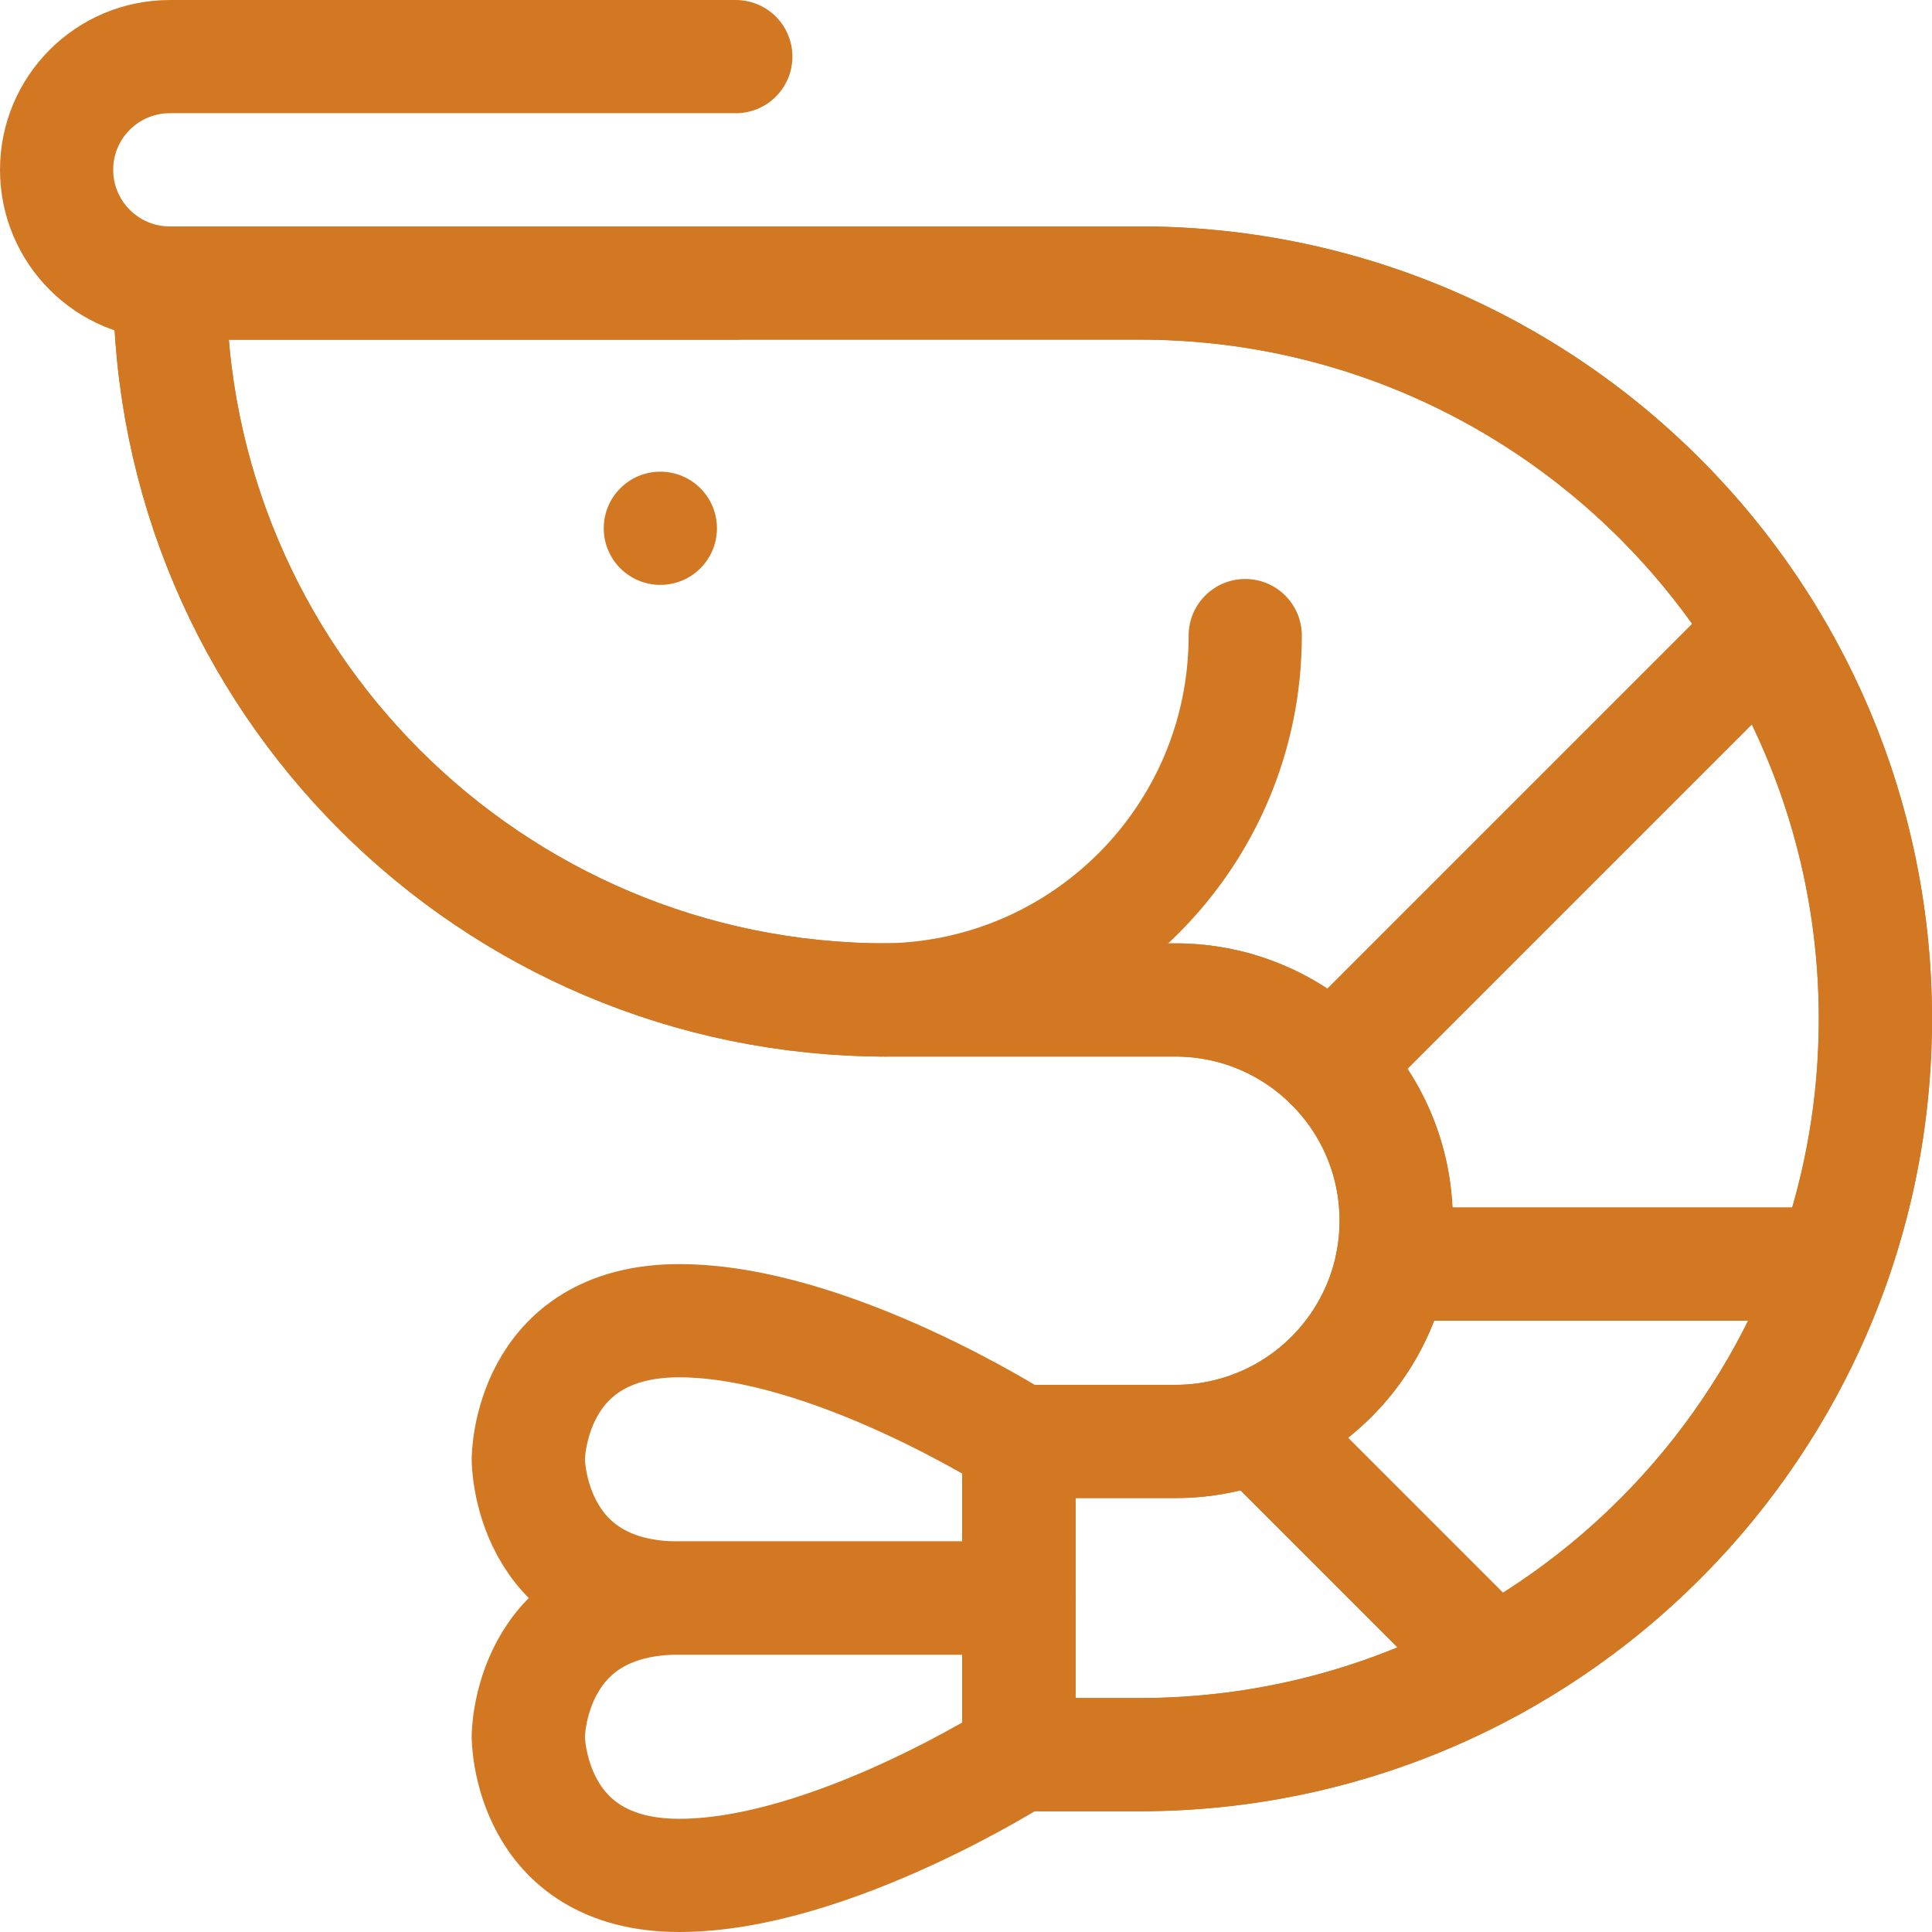
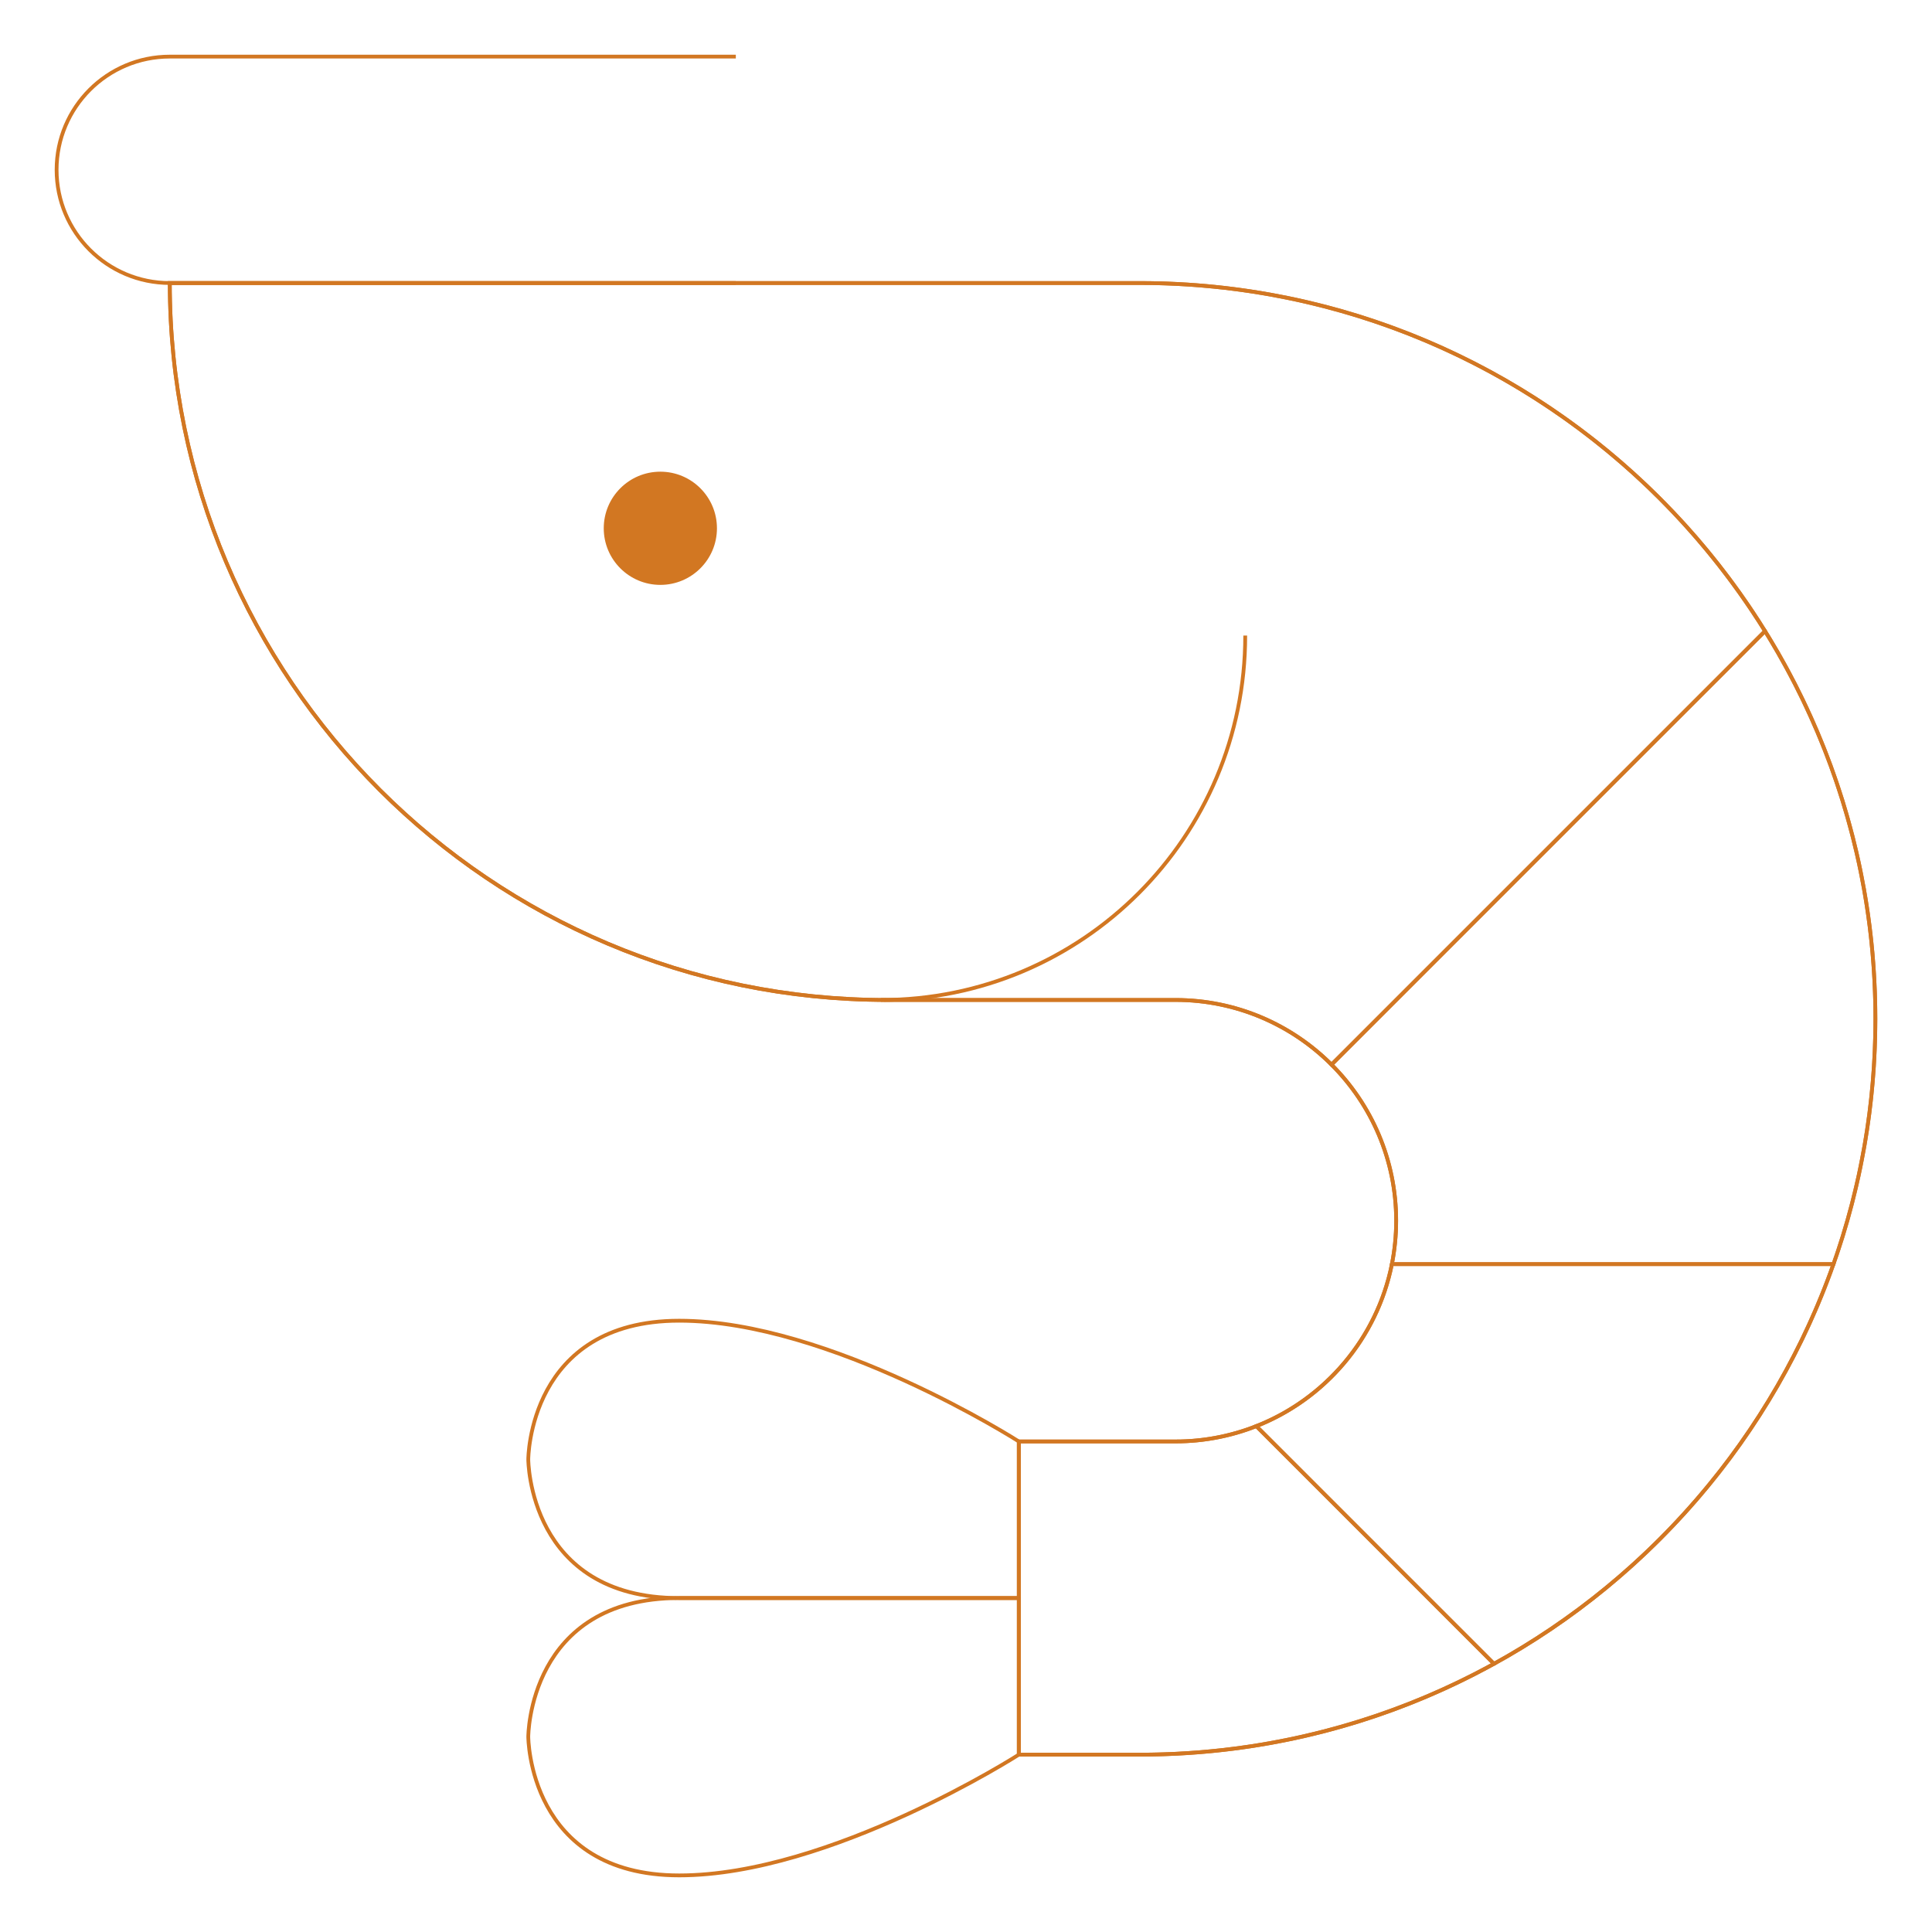
<svg xmlns="http://www.w3.org/2000/svg" version="1.1" width="512" height="512" x="0" y="0" viewBox="0 0 682.667 682.667" style="enable-background:new 0 0 512 512" xml:space="preserve" class="">
  <g>
    <defs>
      <clipPath id="a" clipPathUnits="userSpaceOnUse">
        <path d="M0 512h512V0H0Z" fill="#d27722" data-original="#000000" />
      </clipPath>
    </defs>
-     <g clip-path="url(#a)" transform="matrix(1.33333 0 0 -1.33333 0 682.667)">
-       <path d="M0 0v0c0-104.935 85.066-190 190-190h76.5c32.309 0 58.5-26.191 58.5-58.5S298.809-307 266.5-307H225v-83h32c107.696 0 195 87.305 195 195S364.696 0 257 0Z" style="stroke-width:30;stroke-linecap:round;stroke-linejoin:round;stroke-miterlimit:10;stroke-dasharray:none;stroke-opacity:1" transform="translate(45 437)" fill="none" stroke="#d27722" stroke-width="30" stroke-linecap="round" stroke-linejoin="round" stroke-miterlimit="10" stroke-dasharray="none" stroke-opacity="" data-original="#000000" class="" />
-       <path d="M0 0h-150c-16.568 0-30 13.432-30 30 0 16.568 13.432 30 30 30H0" style="stroke-width:30;stroke-linecap:round;stroke-linejoin:round;stroke-miterlimit:10;stroke-dasharray:none;stroke-opacity:1" transform="translate(195 437)" fill="none" stroke="#d27722" stroke-width="30" stroke-linecap="round" stroke-linejoin="round" stroke-miterlimit="10" stroke-dasharray="none" stroke-opacity="" data-original="#000000" class="" />
-       <path d="M0 0s-50-32-90-32-40 36.75-40 36.75 0 36.75 40 36.75H0Z" style="stroke-width:30;stroke-linecap:round;stroke-linejoin:round;stroke-miterlimit:10;stroke-dasharray:none;stroke-opacity:1" transform="translate(270 47)" fill="none" stroke="#d27722" stroke-width="30" stroke-linecap="round" stroke-linejoin="round" stroke-miterlimit="10" stroke-dasharray="none" stroke-opacity="" data-original="#000000" class="" />
-       <path d="M0 0s-50 32-90 32-40-36.75-40-36.75 0-36.75 40-36.75H0Z" style="stroke-width:30;stroke-linecap:round;stroke-linejoin:round;stroke-miterlimit:10;stroke-dasharray:none;stroke-opacity:1" transform="translate(270 130)" fill="none" stroke="#d27722" stroke-width="30" stroke-linecap="round" stroke-linejoin="round" stroke-miterlimit="10" stroke-dasharray="none" stroke-opacity="" data-original="#000000" class="" />
-       <path d="M0 0c53.376 0 96.568 43.191 96.568 96.568" style="stroke-width:30;stroke-linecap:round;stroke-linejoin:round;stroke-miterlimit:10;stroke-dasharray:none;stroke-opacity:1" transform="translate(233.432 247)" fill="none" stroke="#d27722" stroke-width="30" stroke-linecap="round" stroke-linejoin="round" stroke-miterlimit="10" stroke-dasharray="none" stroke-opacity="" data-original="#000000" class="" />
-       <path d="M0 0c0-8.284-6.716-15-15-15-8.284 0-15 6.716-15 15 0 8.284 6.716 15 15 15C-6.716 15 0 8.284 0 0" style="fill-opacity:1;fill-rule:nonzero;stroke:none" transform="translate(190 372)" fill="#d27722" data-original="#000000" />
-       <path d="M0 0h-41.5v-83h32c34.053 0 66.061 8.737 93.921 24.079l-62.99 62.99A58.32 58.32 0 0 0 0 0Z" style="stroke-width:30;stroke-linecap:round;stroke-linejoin:round;stroke-miterlimit:10;stroke-dasharray:none;stroke-opacity:1" transform="translate(311.5 130)" fill="none" stroke="#d27722" stroke-width="30" stroke-linecap="round" stroke-linejoin="round" stroke-miterlimit="10" stroke-dasharray="none" stroke-opacity="" data-original="#000000" class="" />
-       <path d="M0 0h-257c0-104.935 85.066-190 190-190H9.5c16.154 0 30.779-6.548 41.366-17.134L165.749-92.251C131.349-36.877 69.986 0 0 0Z" style="stroke-width:30;stroke-linecap:round;stroke-linejoin:round;stroke-miterlimit:10;stroke-dasharray:none;stroke-opacity:1" transform="translate(302 437)" fill="none" stroke="#d27722" stroke-width="30" stroke-linecap="round" stroke-linejoin="round" stroke-miterlimit="10" stroke-dasharray="none" stroke-opacity="" data-original="#000000" class="" />
-       <path d="M0 0h-117.025c-3.919-19.651-17.683-35.739-35.933-42.931l62.99-62.99C-48.365-83.012-16.034-45.358 0 0Z" style="stroke-width:30;stroke-linecap:round;stroke-linejoin:round;stroke-miterlimit:10;stroke-dasharray:none;stroke-opacity:1" transform="translate(485.889 177)" fill="none" stroke="#d27722" stroke-width="30" stroke-linecap="round" stroke-linejoin="round" stroke-miterlimit="10" stroke-dasharray="none" stroke-opacity="" data-original="#000000" class="" />
-       <path d="M0 0v0c0 37.71-10.715 72.912-29.251 102.749L-144.134-12.134C-133.548-22.721-127-37.346-127-53.5a58.79 58.79 0 0 0-1.137-11.5h117.026C-3.924-44.668 0-22.794 0 0Z" style="stroke-width:30;stroke-linecap:round;stroke-linejoin:round;stroke-miterlimit:10;stroke-dasharray:none;stroke-opacity:1" transform="translate(497 242)" fill="none" stroke="#d27722" stroke-width="30" stroke-linecap="round" stroke-linejoin="round" stroke-miterlimit="10" stroke-dasharray="none" stroke-opacity="" data-original="#000000" class="" />
+     <g clipPath="url(#a)" transform="matrix(1.33333 0 0 -1.33333 0 682.667)">
+       <path d="M0 0v0c0-104.935 85.066-190 190-190h76.5c32.309 0 58.5-26.191 58.5-58.5S298.809-307 266.5-307H225v-83h32c107.696 0 195 87.305 195 195S364.696 0 257 0Z" style="strokeWidth:30;strokeLinecap:round;strokeLinejoin:round;stroke-miterlimit:10;stroke-dasharray:none;stroke-opacity:1" transform="translate(45 437)" fill="none" stroke="#d27722" strokeWidth="30" strokeLinecap="round" strokeLinejoin="round" stroke-miterlimit="10" stroke-dasharray="none" stroke-opacity="" data-original="#000000" class="" />
+       <path d="M0 0h-150c-16.568 0-30 13.432-30 30 0 16.568 13.432 30 30 30H0" style="strokeWidth:30;strokeLinecap:round;strokeLinejoin:round;stroke-miterlimit:10;stroke-dasharray:none;stroke-opacity:1" transform="translate(195 437)" fill="none" stroke="#d27722" strokeWidth="30" strokeLinecap="round" strokeLinejoin="round" stroke-miterlimit="10" stroke-dasharray="none" stroke-opacity="" data-original="#000000" class="" />
+       <path d="M0 0s-50-32-90-32-40 36.75-40 36.75 0 36.75 40 36.75H0Z" style="strokeWidth:30;strokeLinecap:round;strokeLinejoin:round;stroke-miterlimit:10;stroke-dasharray:none;stroke-opacity:1" transform="translate(270 47)" fill="none" stroke="#d27722" strokeWidth="30" strokeLinecap="round" strokeLinejoin="round" stroke-miterlimit="10" stroke-dasharray="none" stroke-opacity="" data-original="#000000" class="" />
+       <path d="M0 0s-50 32-90 32-40-36.75-40-36.75 0-36.75 40-36.75H0Z" style="strokeWidth:30;strokeLinecap:round;strokeLinejoin:round;stroke-miterlimit:10;stroke-dasharray:none;stroke-opacity:1" transform="translate(270 130)" fill="none" stroke="#d27722" strokeWidth="30" strokeLinecap="round" strokeLinejoin="round" stroke-miterlimit="10" stroke-dasharray="none" stroke-opacity="" data-original="#000000" class="" />
+       <path d="M0 0c53.376 0 96.568 43.191 96.568 96.568" style="strokeWidth:30;strokeLinecap:round;strokeLinejoin:round;stroke-miterlimit:10;stroke-dasharray:none;stroke-opacity:1" transform="translate(233.432 247)" fill="none" stroke="#d27722" strokeWidth="30" strokeLinecap="round" strokeLinejoin="round" stroke-miterlimit="10" stroke-dasharray="none" stroke-opacity="" data-original="#000000" class="" />
+       <path d="M0 0c0-8.284-6.716-15-15-15-8.284 0-15 6.716-15 15 0 8.284 6.716 15 15 15C-6.716 15 0 8.284 0 0" style="fillOpacity:1;fill-rule:nonzero;stroke:none" transform="translate(190 372)" fill="#d27722" data-original="#000000" />
+       <path d="M0 0h-41.5v-83h32c34.053 0 66.061 8.737 93.921 24.079l-62.99 62.99A58.32 58.32 0 0 0 0 0Z" style="strokeWidth:30;strokeLinecap:round;strokeLinejoin:round;stroke-miterlimit:10;stroke-dasharray:none;stroke-opacity:1" transform="translate(311.5 130)" fill="none" stroke="#d27722" strokeWidth="30" strokeLinecap="round" strokeLinejoin="round" stroke-miterlimit="10" stroke-dasharray="none" stroke-opacity="" data-original="#000000" class="" />
+       <path d="M0 0h-257c0-104.935 85.066-190 190-190H9.5c16.154 0 30.779-6.548 41.366-17.134L165.749-92.251C131.349-36.877 69.986 0 0 0Z" style="strokeWidth:30;strokeLinecap:round;strokeLinejoin:round;stroke-miterlimit:10;stroke-dasharray:none;stroke-opacity:1" transform="translate(302 437)" fill="none" stroke="#d27722" strokeWidth="30" strokeLinecap="round" strokeLinejoin="round" stroke-miterlimit="10" stroke-dasharray="none" stroke-opacity="" data-original="#000000" class="" />
+       <path d="M0 0h-117.025c-3.919-19.651-17.683-35.739-35.933-42.931l62.99-62.99C-48.365-83.012-16.034-45.358 0 0Z" style="strokeWidth:30;strokeLinecap:round;strokeLinejoin:round;stroke-miterlimit:10;stroke-dasharray:none;stroke-opacity:1" transform="translate(485.889 177)" fill="none" stroke="#d27722" strokeWidth="30" strokeLinecap="round" strokeLinejoin="round" stroke-miterlimit="10" stroke-dasharray="none" stroke-opacity="" data-original="#000000" class="" />
+       <path d="M0 0v0c0 37.71-10.715 72.912-29.251 102.749L-144.134-12.134C-133.548-22.721-127-37.346-127-53.5a58.79 58.79 0 0 0-1.137-11.5h117.026C-3.924-44.668 0-22.794 0 0Z" style="strokeWidth:30;strokeLinecap:round;strokeLinejoin:round;stroke-miterlimit:10;stroke-dasharray:none;stroke-opacity:1" transform="translate(497 242)" fill="none" stroke="#d27722" strokeWidth="30" strokeLinecap="round" strokeLinejoin="round" stroke-miterlimit="10" stroke-dasharray="none" stroke-opacity="" data-original="#000000" class="" />
    </g>
  </g>
</svg>
